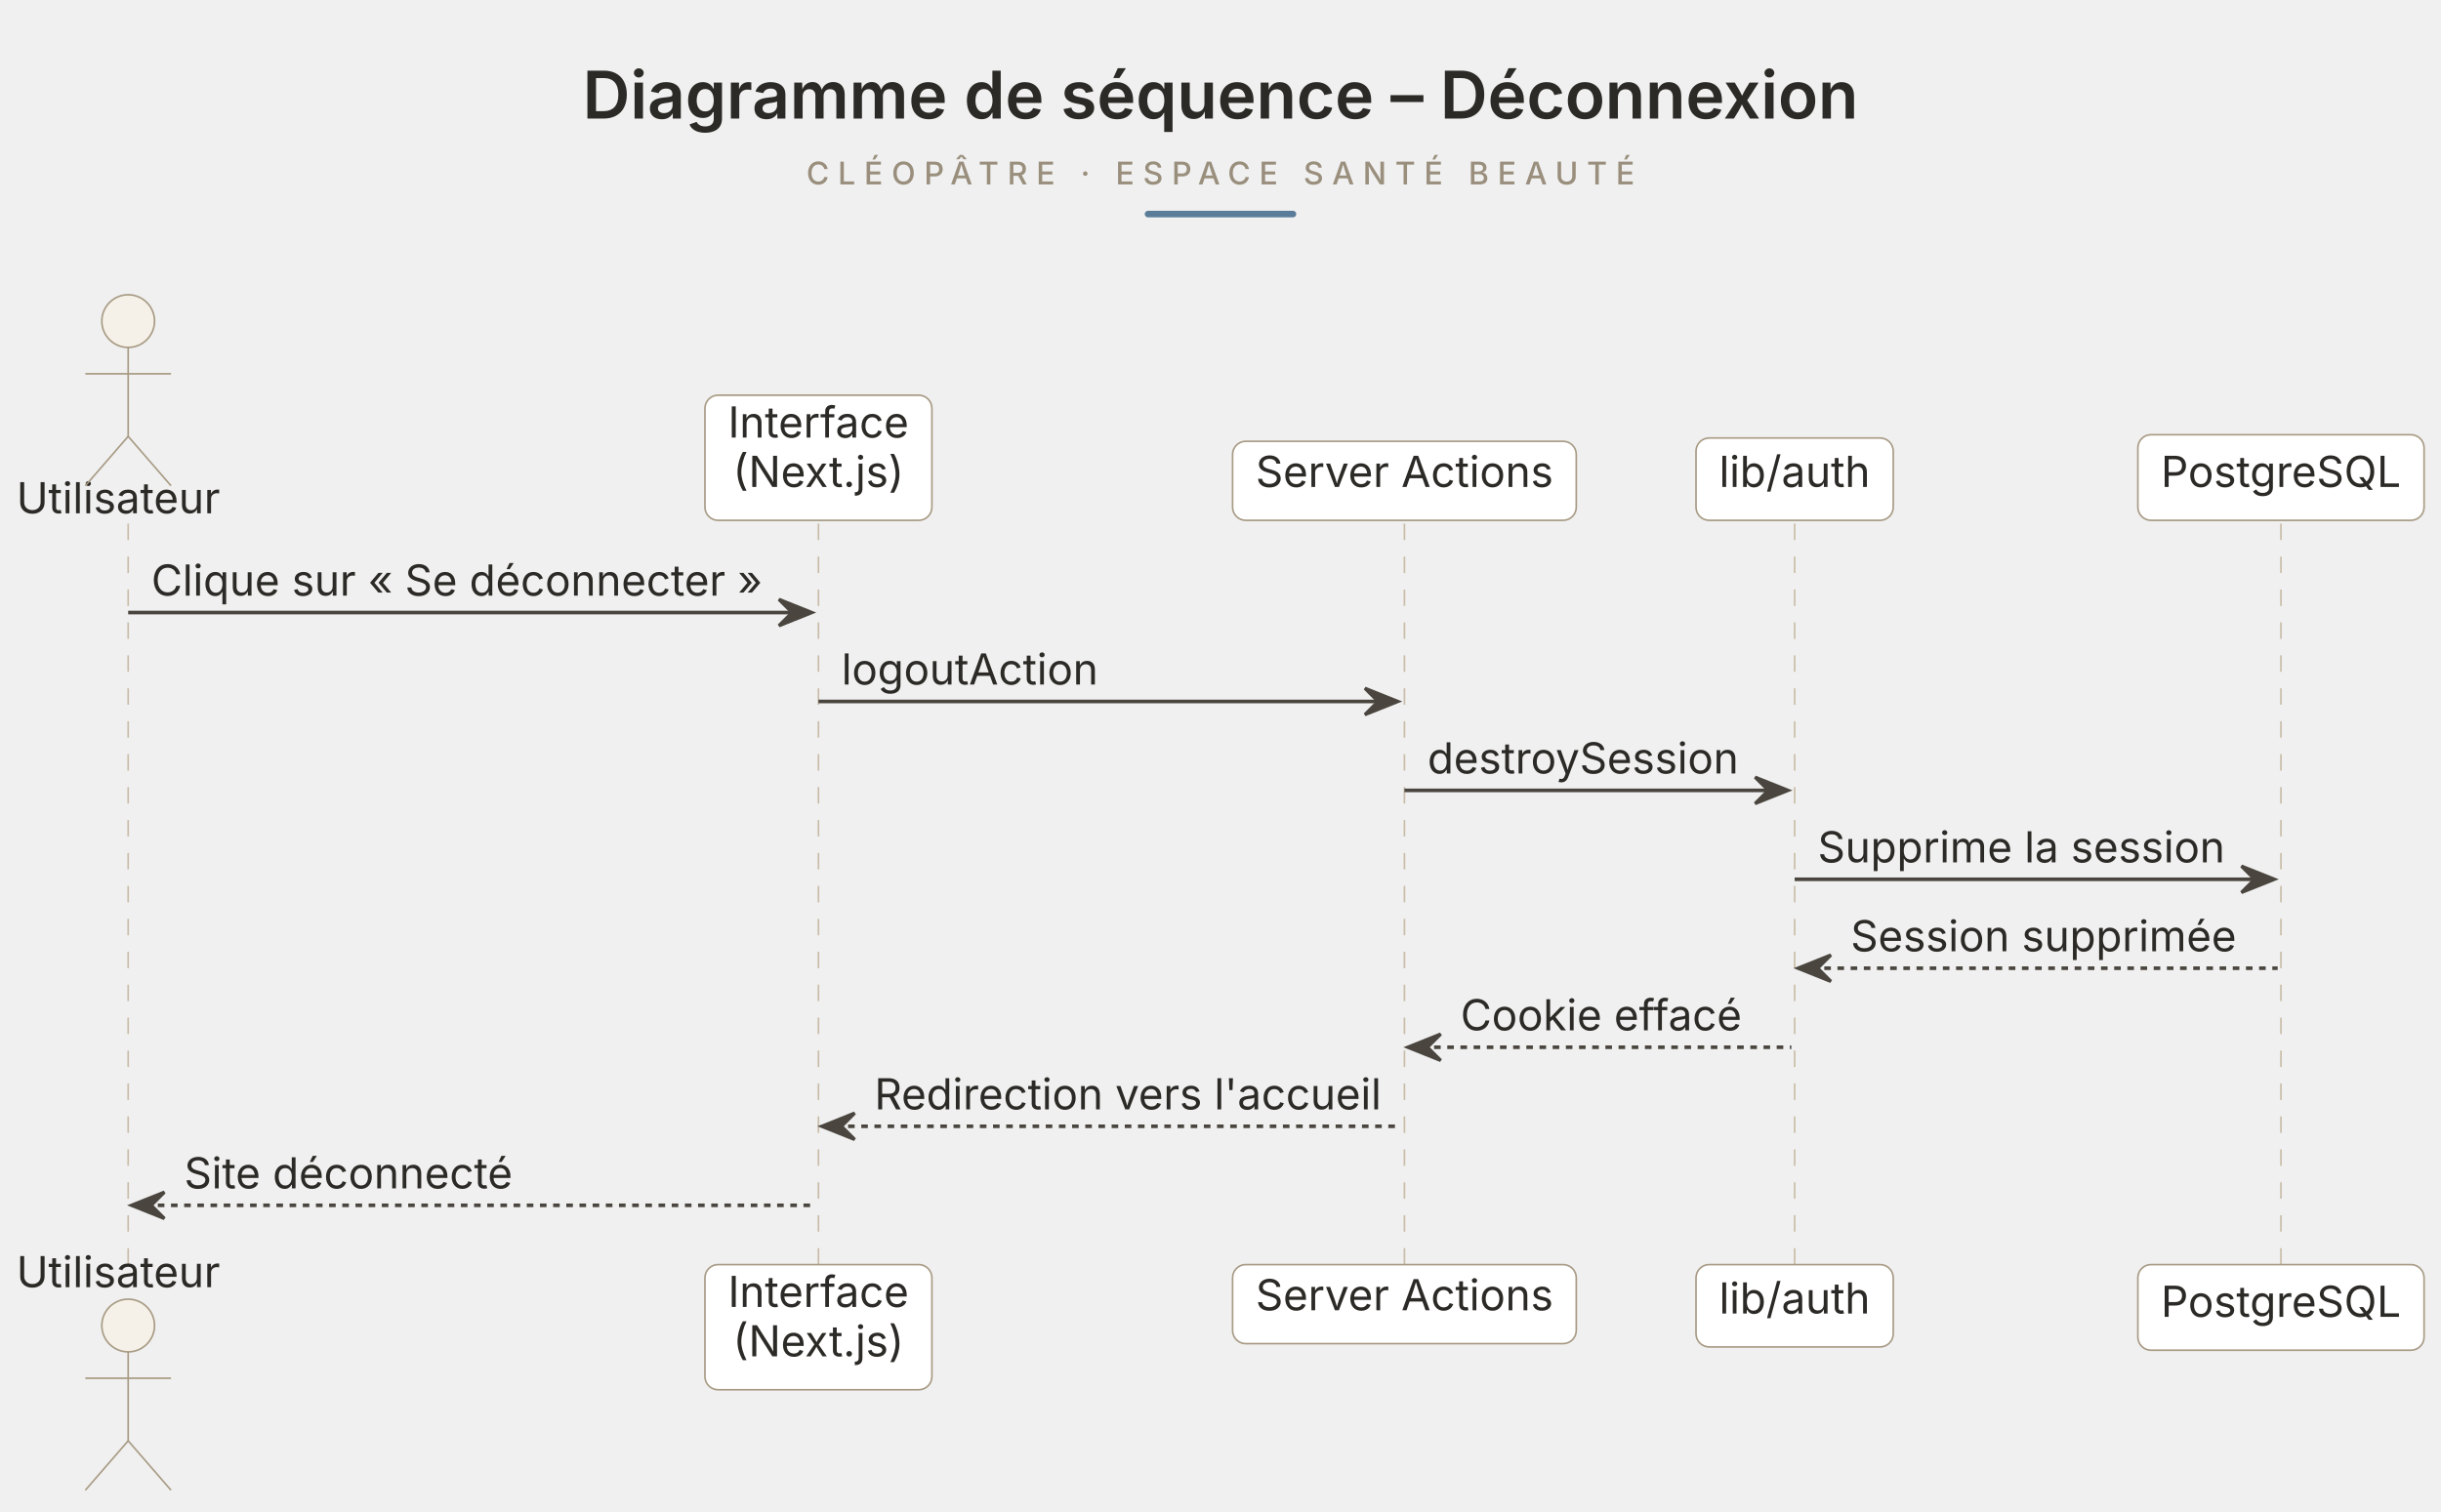
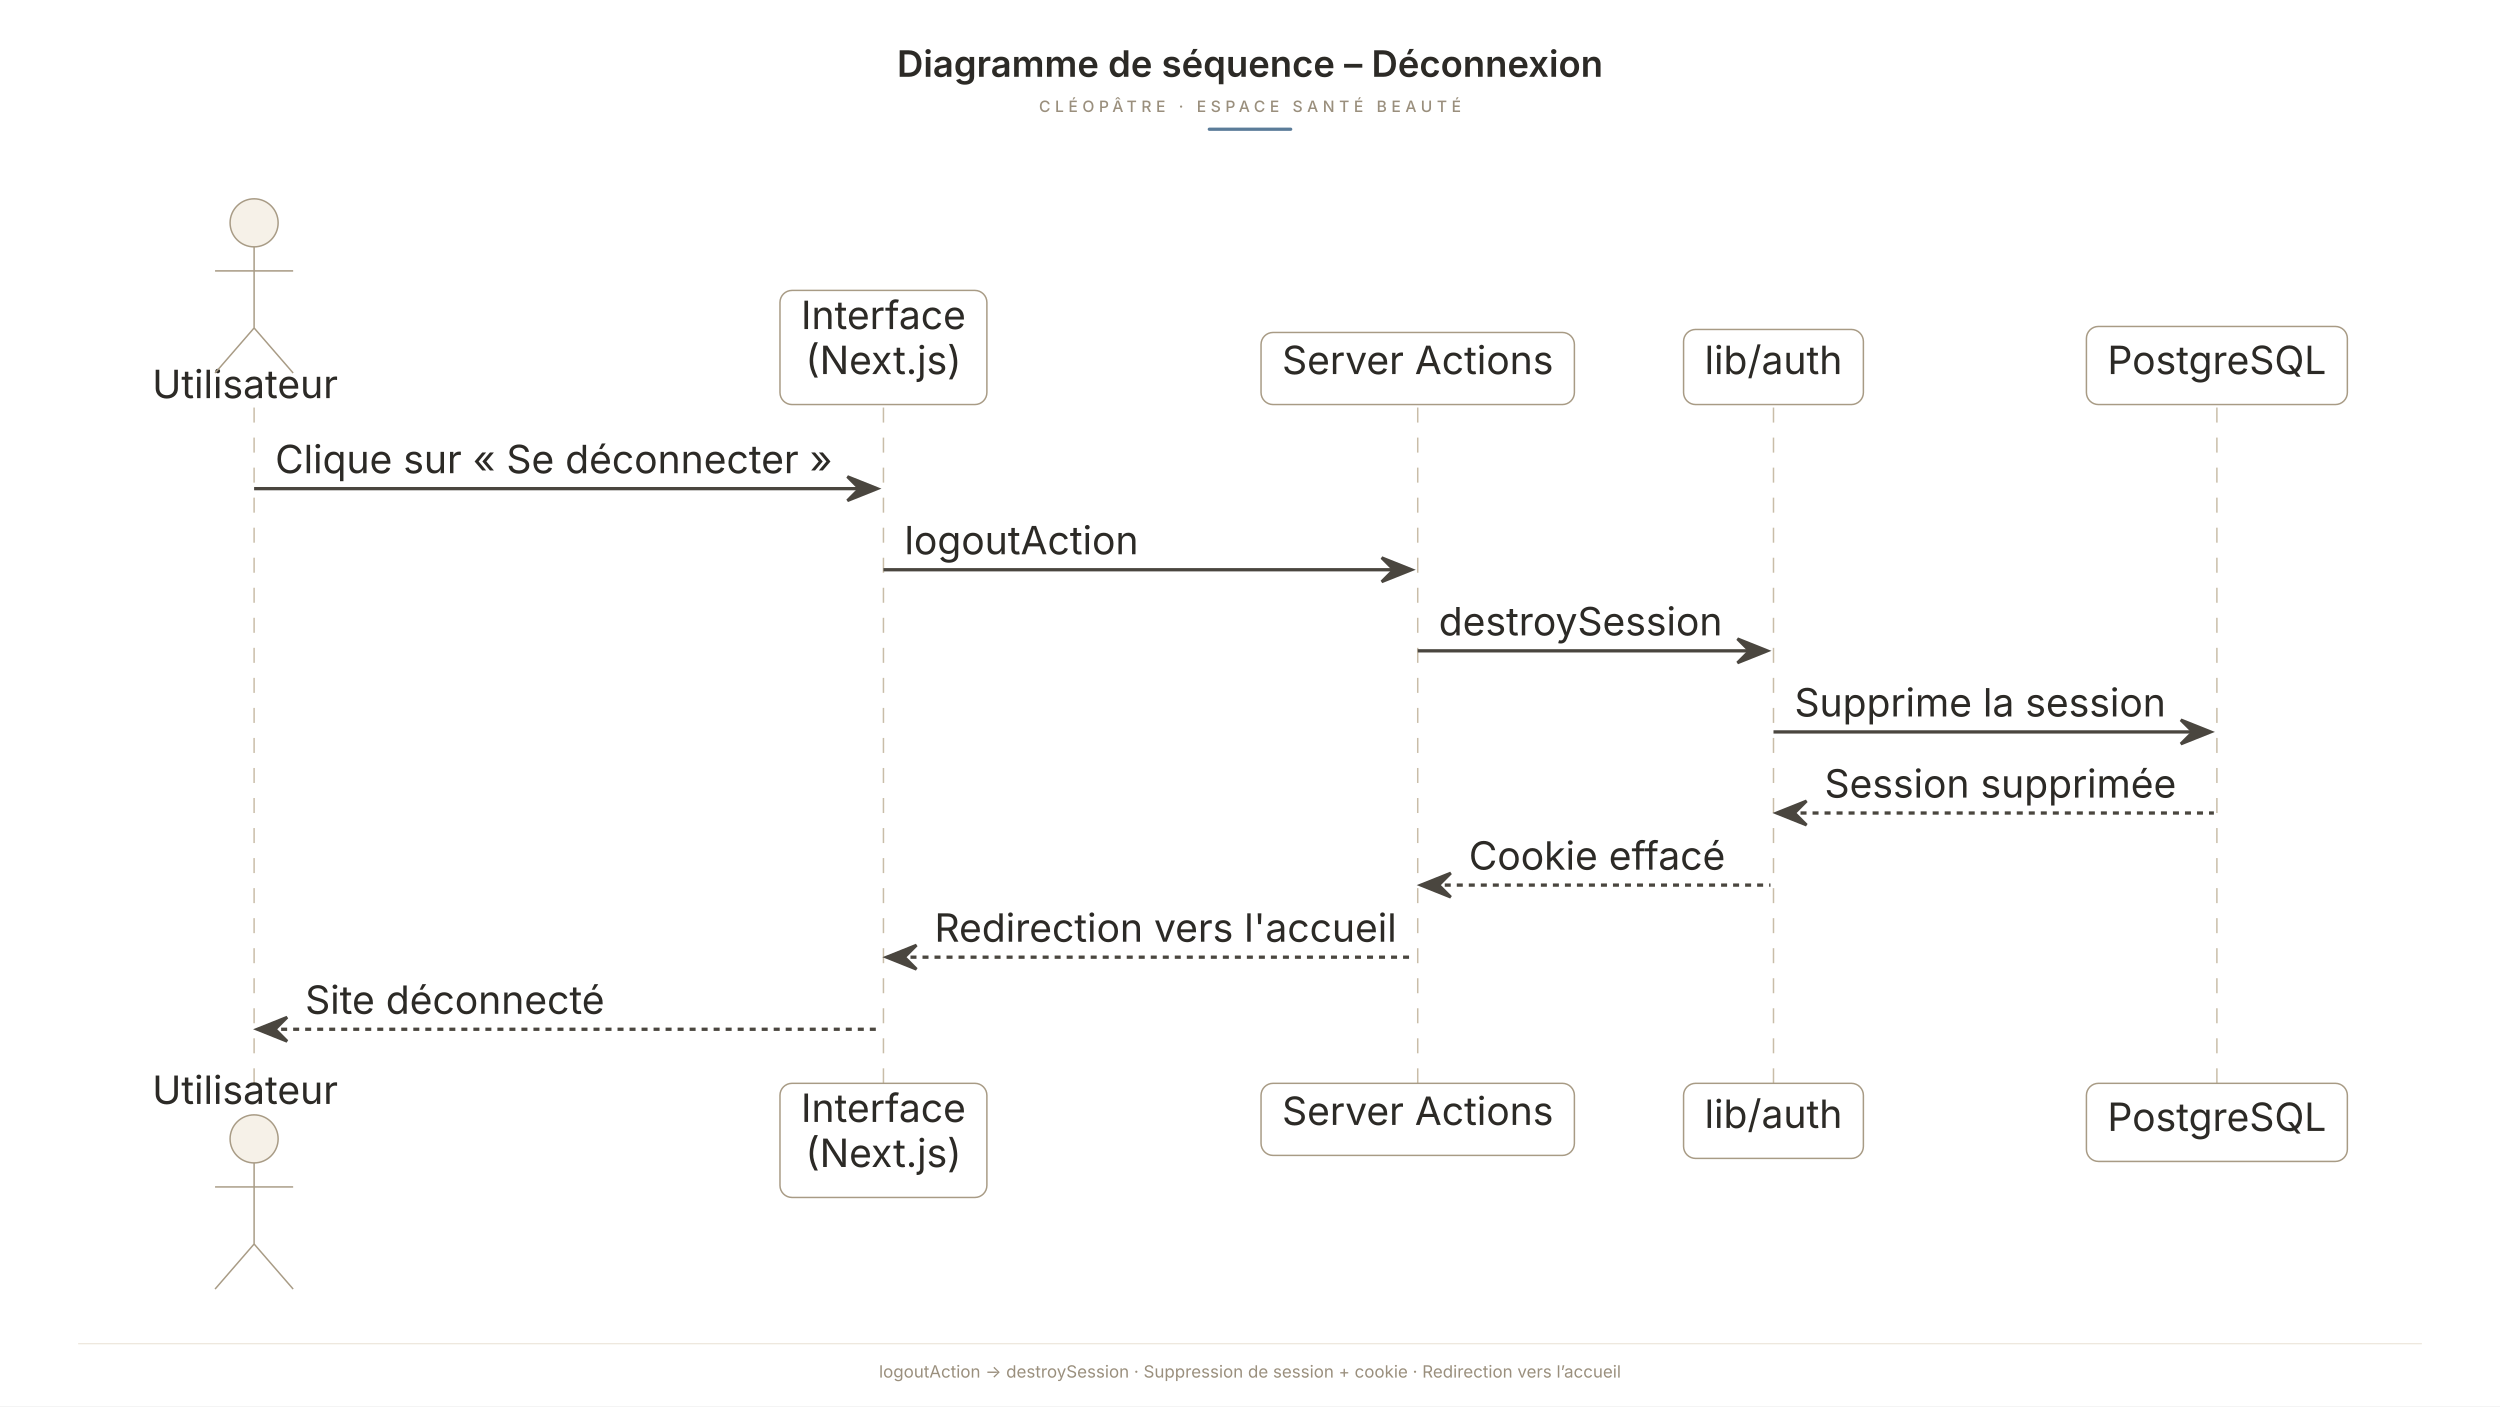
- <svg xmlns="http://www.w3.org/2000/svg" version="1.1" viewBox="0 0 741 459" width="741" height="459">
-   <g transform="translate(0,0)">
-     <text x="370.5" y="36" font-family="Inter" font-size="20" font-weight="600" fill="#2C2A26" text-anchor="middle">Diagramme de séquence – Déconnexion</text>
-     <text x="370.5" y="56" font-family="Inter" font-size="9.5" font-weight="500" letter-spacing="2.6" fill="#9A8F7D" text-anchor="middle">CLÉOPÂTRE · ESPACE SANTÉ BEAUTÉ</text>
-     <rect x="347.5" y="64" width="46" height="2" rx="1" fill="#5B7C99" />
-   </g>
-   <g transform="translate(0,84)">
+ <svg xmlns="http://www.w3.org/2000/svg" version="1.1" viewBox="0 0 3840 2160" width="3840" height="2160">
+   <rect x="0" y="0" width="3840" height="2160" fill="#FFFFFF" />
+   <text x="1920.0" y="118" font-family="Inter" font-size="56" font-weight="600" fill="#2C2A26" text-anchor="middle">Diagramme de séquence – Déconnexion</text>
+   <text x="1920.0" y="172" font-family="Inter" font-size="24" font-weight="500" letter-spacing="7" fill="#9A8F7D" text-anchor="middle">CLÉOPÂTRE · ESPACE SANTÉ BEAUTÉ</text>
+   <rect x="1855.0" y="196" width="130" height="5" rx="2.5" fill="#5B7C99" />
+   <g transform="translate(210.8,280.0) scale(4.6133)">
    <defs />
    <g>
      <g>
        <rect x="35.41" y="75" width="8" height="225" fill="#00000000" stroke="#00000000" stroke-width="0" />
        <line x1="38.91" y1="75" x2="38.91" y2="300" stroke="#C9BDA8" stroke-width="0.50" stroke-dasharray="5,5" />
      </g>
      <g>
        <rect x="244.95" y="75" width="8" height="225" fill="#00000000" stroke="#00000000" stroke-width="0" />
        <line x1="248.45" y1="75" x2="248.45" y2="300" stroke="#C9BDA8" stroke-width="0.50" stroke-dasharray="5,5" />
      </g>
      <g>
        <rect x="422.84" y="75" width="8" height="225" fill="#00000000" stroke="#00000000" stroke-width="0" />
        <line x1="426.34" y1="75" x2="426.34" y2="300" stroke="#C9BDA8" stroke-width="0.50" stroke-dasharray="5,5" />
      </g>
      <g>
        <rect x="541.29" y="75" width="8" height="225" fill="#00000000" stroke="#00000000" stroke-width="0" />
        <line x1="544.79" y1="75" x2="544.79" y2="300" stroke="#C9BDA8" stroke-width="0.50" stroke-dasharray="5,5" />
      </g>
      <g>
        <rect x="688.92" y="75" width="8" height="225" fill="#00000000" stroke="#00000000" stroke-width="0" />
        <line x1="692.42" y1="75" x2="692.42" y2="300" stroke="#C9BDA8" stroke-width="0.50" stroke-dasharray="5,5" />
      </g>
      <text x="5" y="71.86" font-size="13" fill="#2C2A26" xml:space="preserve" style="white-space: pre" font-family="Inter">Utilisateur</text>
      <circle cx="38.91" cy="13.50" r="8" fill="#F6F1E8" stroke="#A89B85" stroke-width="0.50" />
      <path d="M38.91,21.50 L38.91,48.50 M25.91,29.50 L51.91,29.50 M38.91,48.50 L25.91,63.50 M38.91,48.50 L51.91,63.50" fill="#00000000" stroke="#A89B85" stroke-width="0.50" />
      <rect x="214.00" y="36" width="68.89" height="38" rx="4" ry="4" fill="#FFFFFF" stroke="#A89B85" stroke-width="0.50" />
      <text x="221.00" y="48.86" font-size="13" fill="#2C2A26" xml:space="preserve" style="white-space: pre" font-family="Inter">Interface</text>
      <text x="222.49" y="63.86" font-size="13" fill="#2C2A26" xml:space="preserve" style="white-space: pre" font-family="Inter">(Next.js)</text>
      <rect x="374.17" y="50" width="104.33" height="24" rx="4" ry="4" fill="#FFFFFF" stroke="#A89B85" stroke-width="0.50" />
      <text x="381.17" y="63.86" font-size="13" fill="#2C2A26" xml:space="preserve" style="white-space: pre" font-family="Inter">Server Actions</text>
      <rect x="514.85" y="49" width="59.87" height="25" rx="4" ry="4" fill="#FFFFFF" stroke="#A89B85" stroke-width="0.50" />
      <text x="521.85" y="63.86" font-size="13" fill="#2C2A26" xml:space="preserve" style="white-space: pre" font-family="Inter">lib/auth</text>
      <rect x="648.98" y="48" width="86.88" height="26" rx="4" ry="4" fill="#FFFFFF" stroke="#A89B85" stroke-width="0.50" />
      <text x="655.98" y="63.86" font-size="13" fill="#2C2A26" xml:space="preserve" style="white-space: pre" font-family="Inter">PostgreSQL</text>
      <text x="5" y="306.86" font-size="13" fill="#2C2A26" xml:space="preserve" style="white-space: pre" font-family="Inter">Utilisateur</text>
      <circle cx="38.91" cy="318.50" r="8" fill="#F6F1E8" stroke="#A89B85" stroke-width="0.50" />
      <path d="M38.91,326.50 L38.91,353.50 M25.91,334.50 L51.91,334.50 M38.91,353.50 L25.91,368.50 M38.91,353.50 L51.91,368.50" fill="#00000000" stroke="#A89B85" stroke-width="0.50" />
      <rect x="214.00" y="300" width="68.89" height="38" rx="4" ry="4" fill="#FFFFFF" stroke="#A89B85" stroke-width="0.50" />
      <text x="221.00" y="312.86" font-size="13" fill="#2C2A26" xml:space="preserve" style="white-space: pre" font-family="Inter">Interface</text>
      <text x="222.49" y="327.86" font-size="13" fill="#2C2A26" xml:space="preserve" style="white-space: pre" font-family="Inter">(Next.js)</text>
      <rect x="374.17" y="300" width="104.33" height="24" rx="4" ry="4" fill="#FFFFFF" stroke="#A89B85" stroke-width="0.50" />
      <text x="381.17" y="313.86" font-size="13" fill="#2C2A26" xml:space="preserve" style="white-space: pre" font-family="Inter">Server Actions</text>
      <rect x="514.85" y="300" width="59.87" height="25" rx="4" ry="4" fill="#FFFFFF" stroke="#A89B85" stroke-width="0.50" />
      <text x="521.85" y="314.86" font-size="13" fill="#2C2A26" xml:space="preserve" style="white-space: pre" font-family="Inter">lib/auth</text>
      <rect x="648.98" y="300" width="86.88" height="26" rx="4" ry="4" fill="#FFFFFF" stroke="#A89B85" stroke-width="0.50" />
      <text x="655.98" y="315.86" font-size="13" fill="#2C2A26" xml:space="preserve" style="white-space: pre" font-family="Inter">PostgreSQL</text>
      <polygon points="236.45,98 246.45,102 236.45,106 240.45,102" fill="#4A463F" stroke="#4A463F" stroke-width="1" />
      <line x1="38.91" y1="102" x2="242.45" y2="102" stroke="#4A463F" stroke-width="1.10" />
      <text x="45.91" y="96.86" font-size="13" fill="#2C2A26" xml:space="preserve" style="white-space: pre" font-family="Inter">Clique sur « Se déconnecter »</text>
      <polygon points="414.34,125 424.34,129 414.34,133 418.34,129" fill="#4A463F" stroke="#4A463F" stroke-width="1" />
      <line x1="248.45" y1="129" x2="420.34" y2="129" stroke="#4A463F" stroke-width="1.10" />
      <text x="255.45" y="123.86" font-size="13" fill="#2C2A26" xml:space="preserve" style="white-space: pre" font-family="Inter">logoutAction</text>
      <polygon points="532.79,152 542.79,156 532.79,160 536.79,156" fill="#4A463F" stroke="#4A463F" stroke-width="1" />
      <line x1="426.34" y1="156" x2="538.79" y2="156" stroke="#4A463F" stroke-width="1.10" />
      <text x="433.34" y="150.86" font-size="13" fill="#2C2A26" xml:space="preserve" style="white-space: pre" font-family="Inter">destroySession</text>
      <polygon points="680.42,179 690.42,183 680.42,187 684.42,183" fill="#4A463F" stroke="#4A463F" stroke-width="1" />
      <line x1="544.79" y1="183" x2="686.42" y2="183" stroke="#4A463F" stroke-width="1.10" />
      <text x="551.79" y="177.86" font-size="13" fill="#2C2A26" xml:space="preserve" style="white-space: pre" font-family="Inter">Supprime la session</text>
      <polygon points="555.79,206 545.79,210 555.79,214 551.79,210" fill="#4A463F" stroke="#4A463F" stroke-width="1" />
      <line x1="549.79" y1="210" x2="691.42" y2="210" stroke="#4A463F" stroke-width="1.10" stroke-dasharray="2,2" />
      <text x="561.79" y="204.86" font-size="13" fill="#2C2A26" xml:space="preserve" style="white-space: pre" font-family="Inter">Session supprimée</text>
      <polygon points="437.34,230 427.34,234 437.34,238 433.34,234" fill="#4A463F" stroke="#4A463F" stroke-width="1" />
      <line x1="431.34" y1="234" x2="543.79" y2="234" stroke="#4A463F" stroke-width="1.10" stroke-dasharray="2,2" />
      <text x="443.34" y="228.86" font-size="13" fill="#2C2A26" xml:space="preserve" style="white-space: pre" font-family="Inter">Cookie effacé</text>
      <polygon points="259.45,254 249.45,258 259.45,262 255.45,258" fill="#4A463F" stroke="#4A463F" stroke-width="1" />
      <line x1="253.45" y1="258" x2="425.34" y2="258" stroke="#4A463F" stroke-width="1.10" stroke-dasharray="2,2" />
      <text x="265.45" y="252.86" font-size="13" fill="#2C2A26" xml:space="preserve" style="white-space: pre" font-family="Inter">Redirection vers l'accueil</text>
      <polygon points="49.91,278 39.91,282 49.91,286 45.91,282" fill="#4A463F" stroke="#4A463F" stroke-width="1" />
      <line x1="43.91" y1="282" x2="247.45" y2="282" stroke="#4A463F" stroke-width="1.10" stroke-dasharray="2,2" />
      <text x="55.91" y="276.86" font-size="13" fill="#2C2A26" xml:space="preserve" style="white-space: pre" font-family="Inter">Site déconnecté</text>
    </g>
  </g>
+   <line x1="120" y1="2064" x2="3720" y2="2064" stroke="#E8E0D2" stroke-width="1.5" />
+   <text x="1920.0" y="2116" font-family="Inter" font-size="26" fill="#9A8F7D" text-anchor="middle">logoutAction → destroySession    ·    Suppression de session + cookie    ·    Redirection vers l’accueil</text>
</svg>
